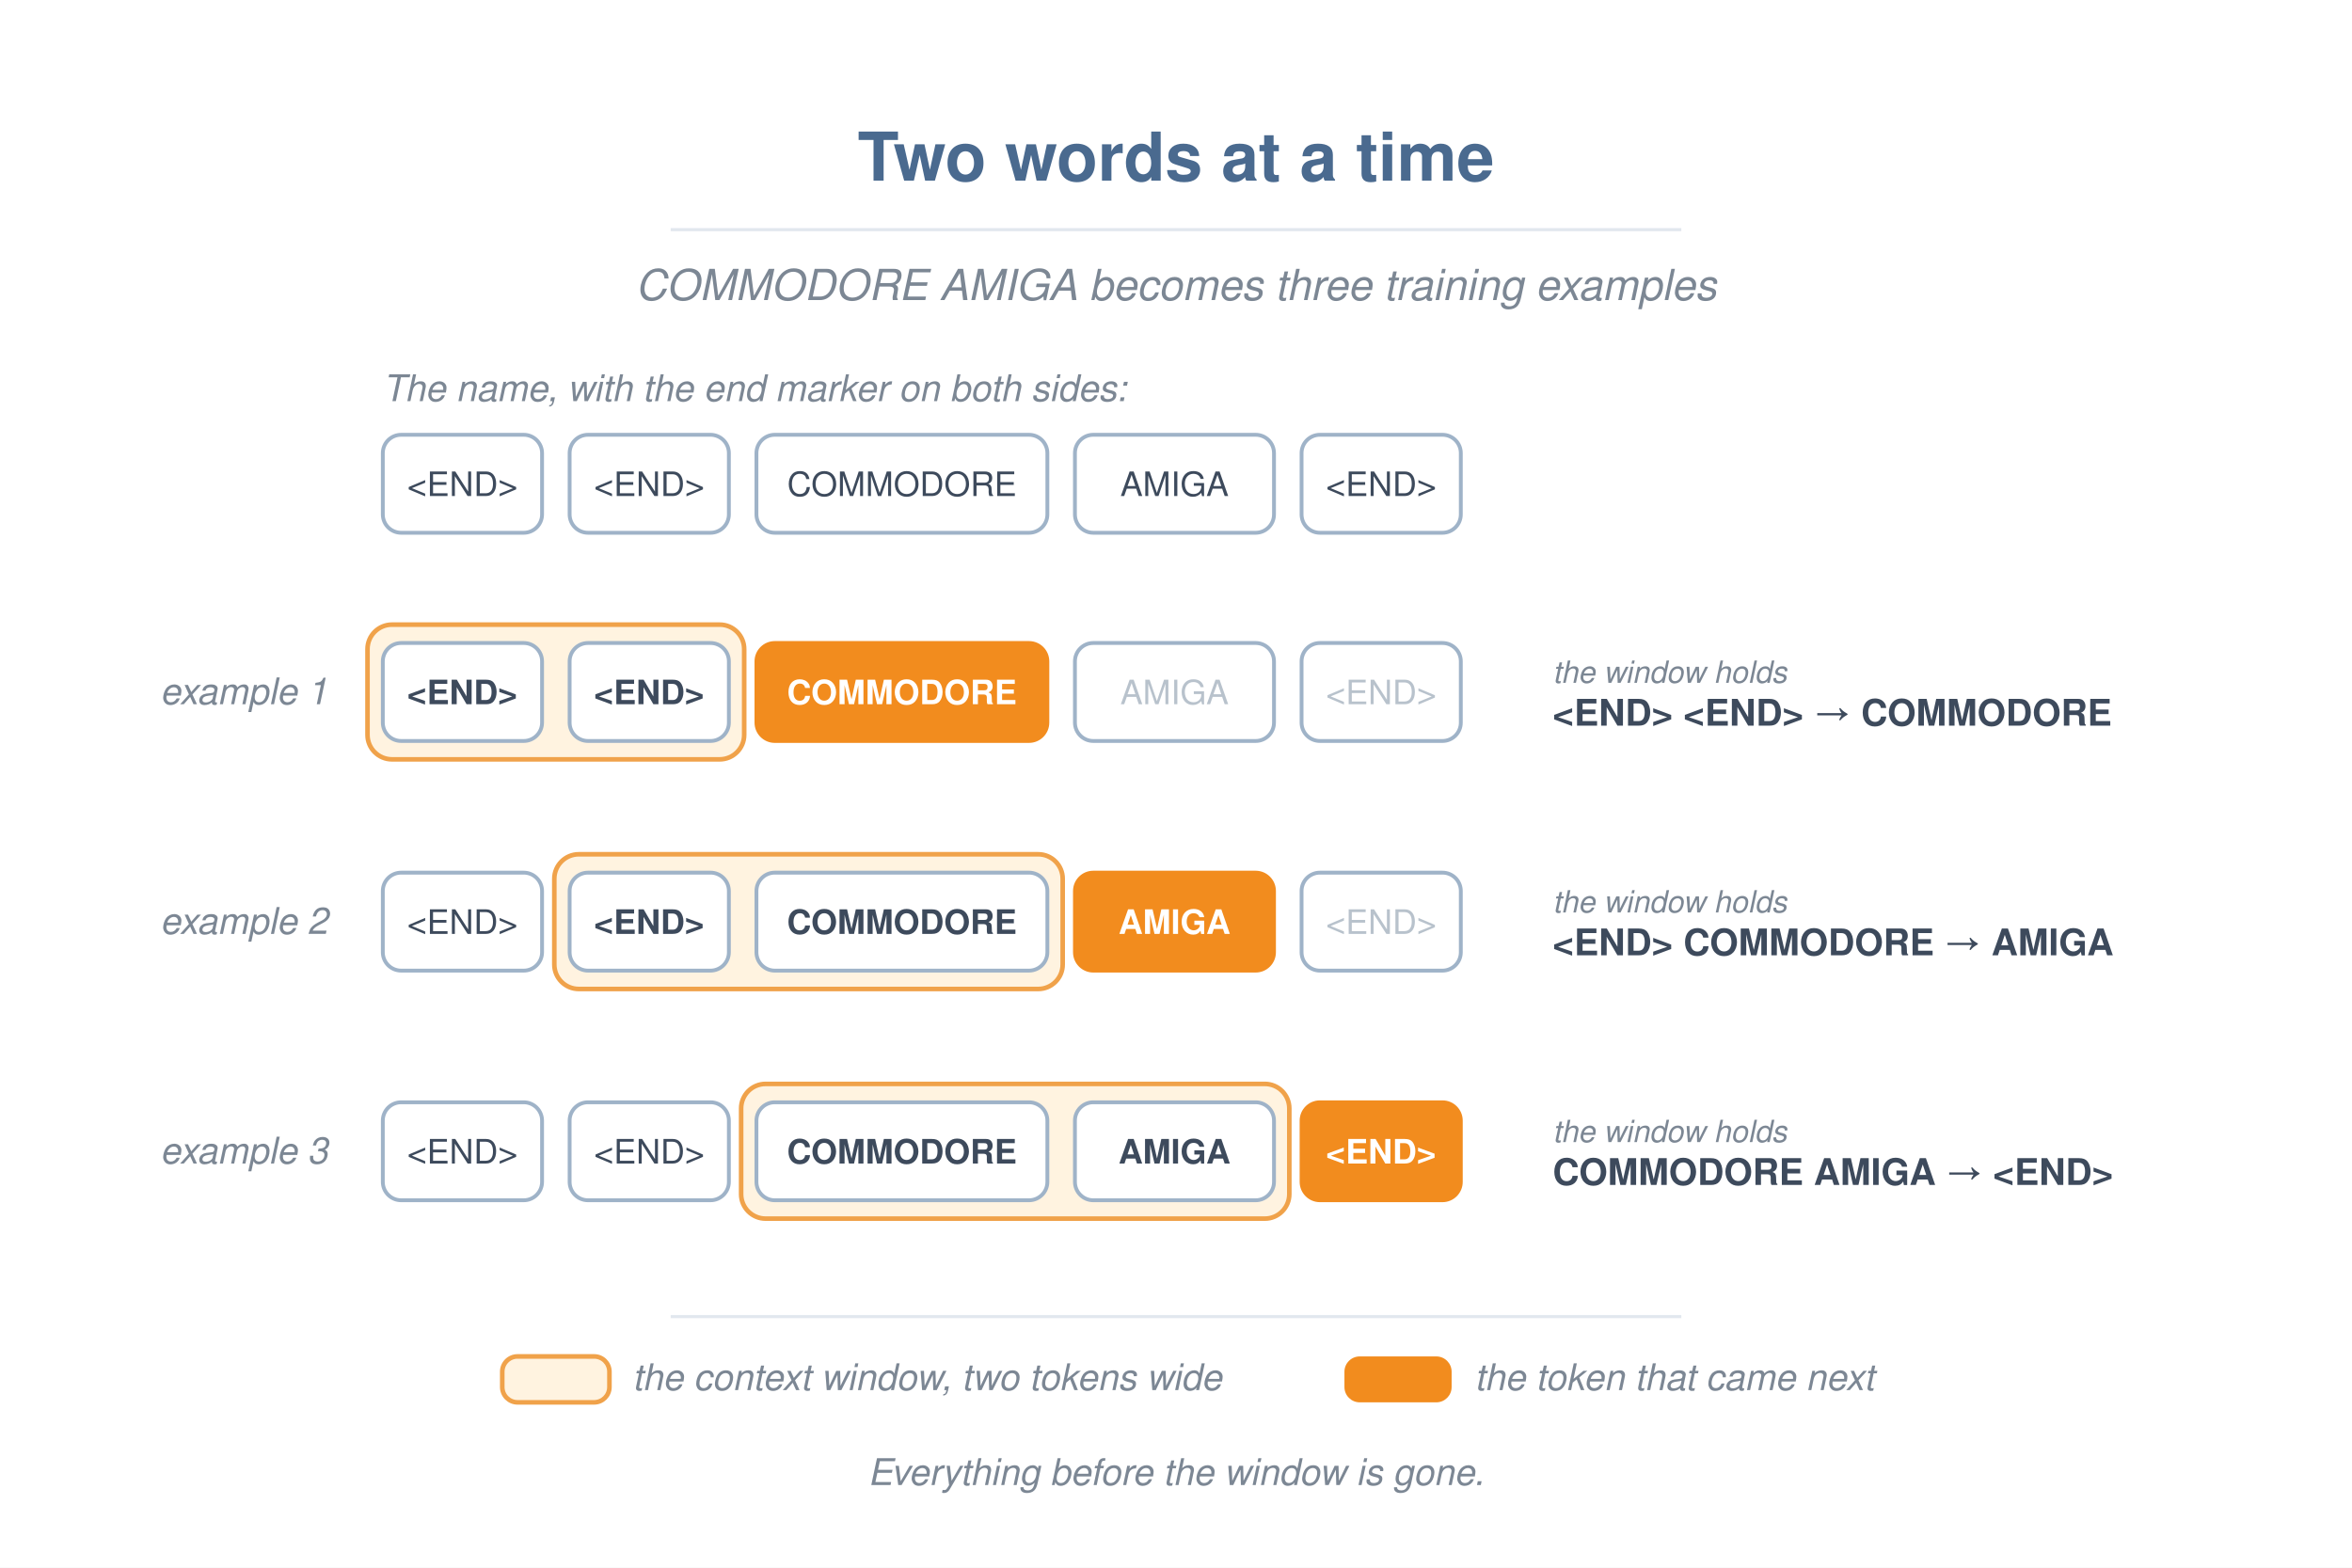
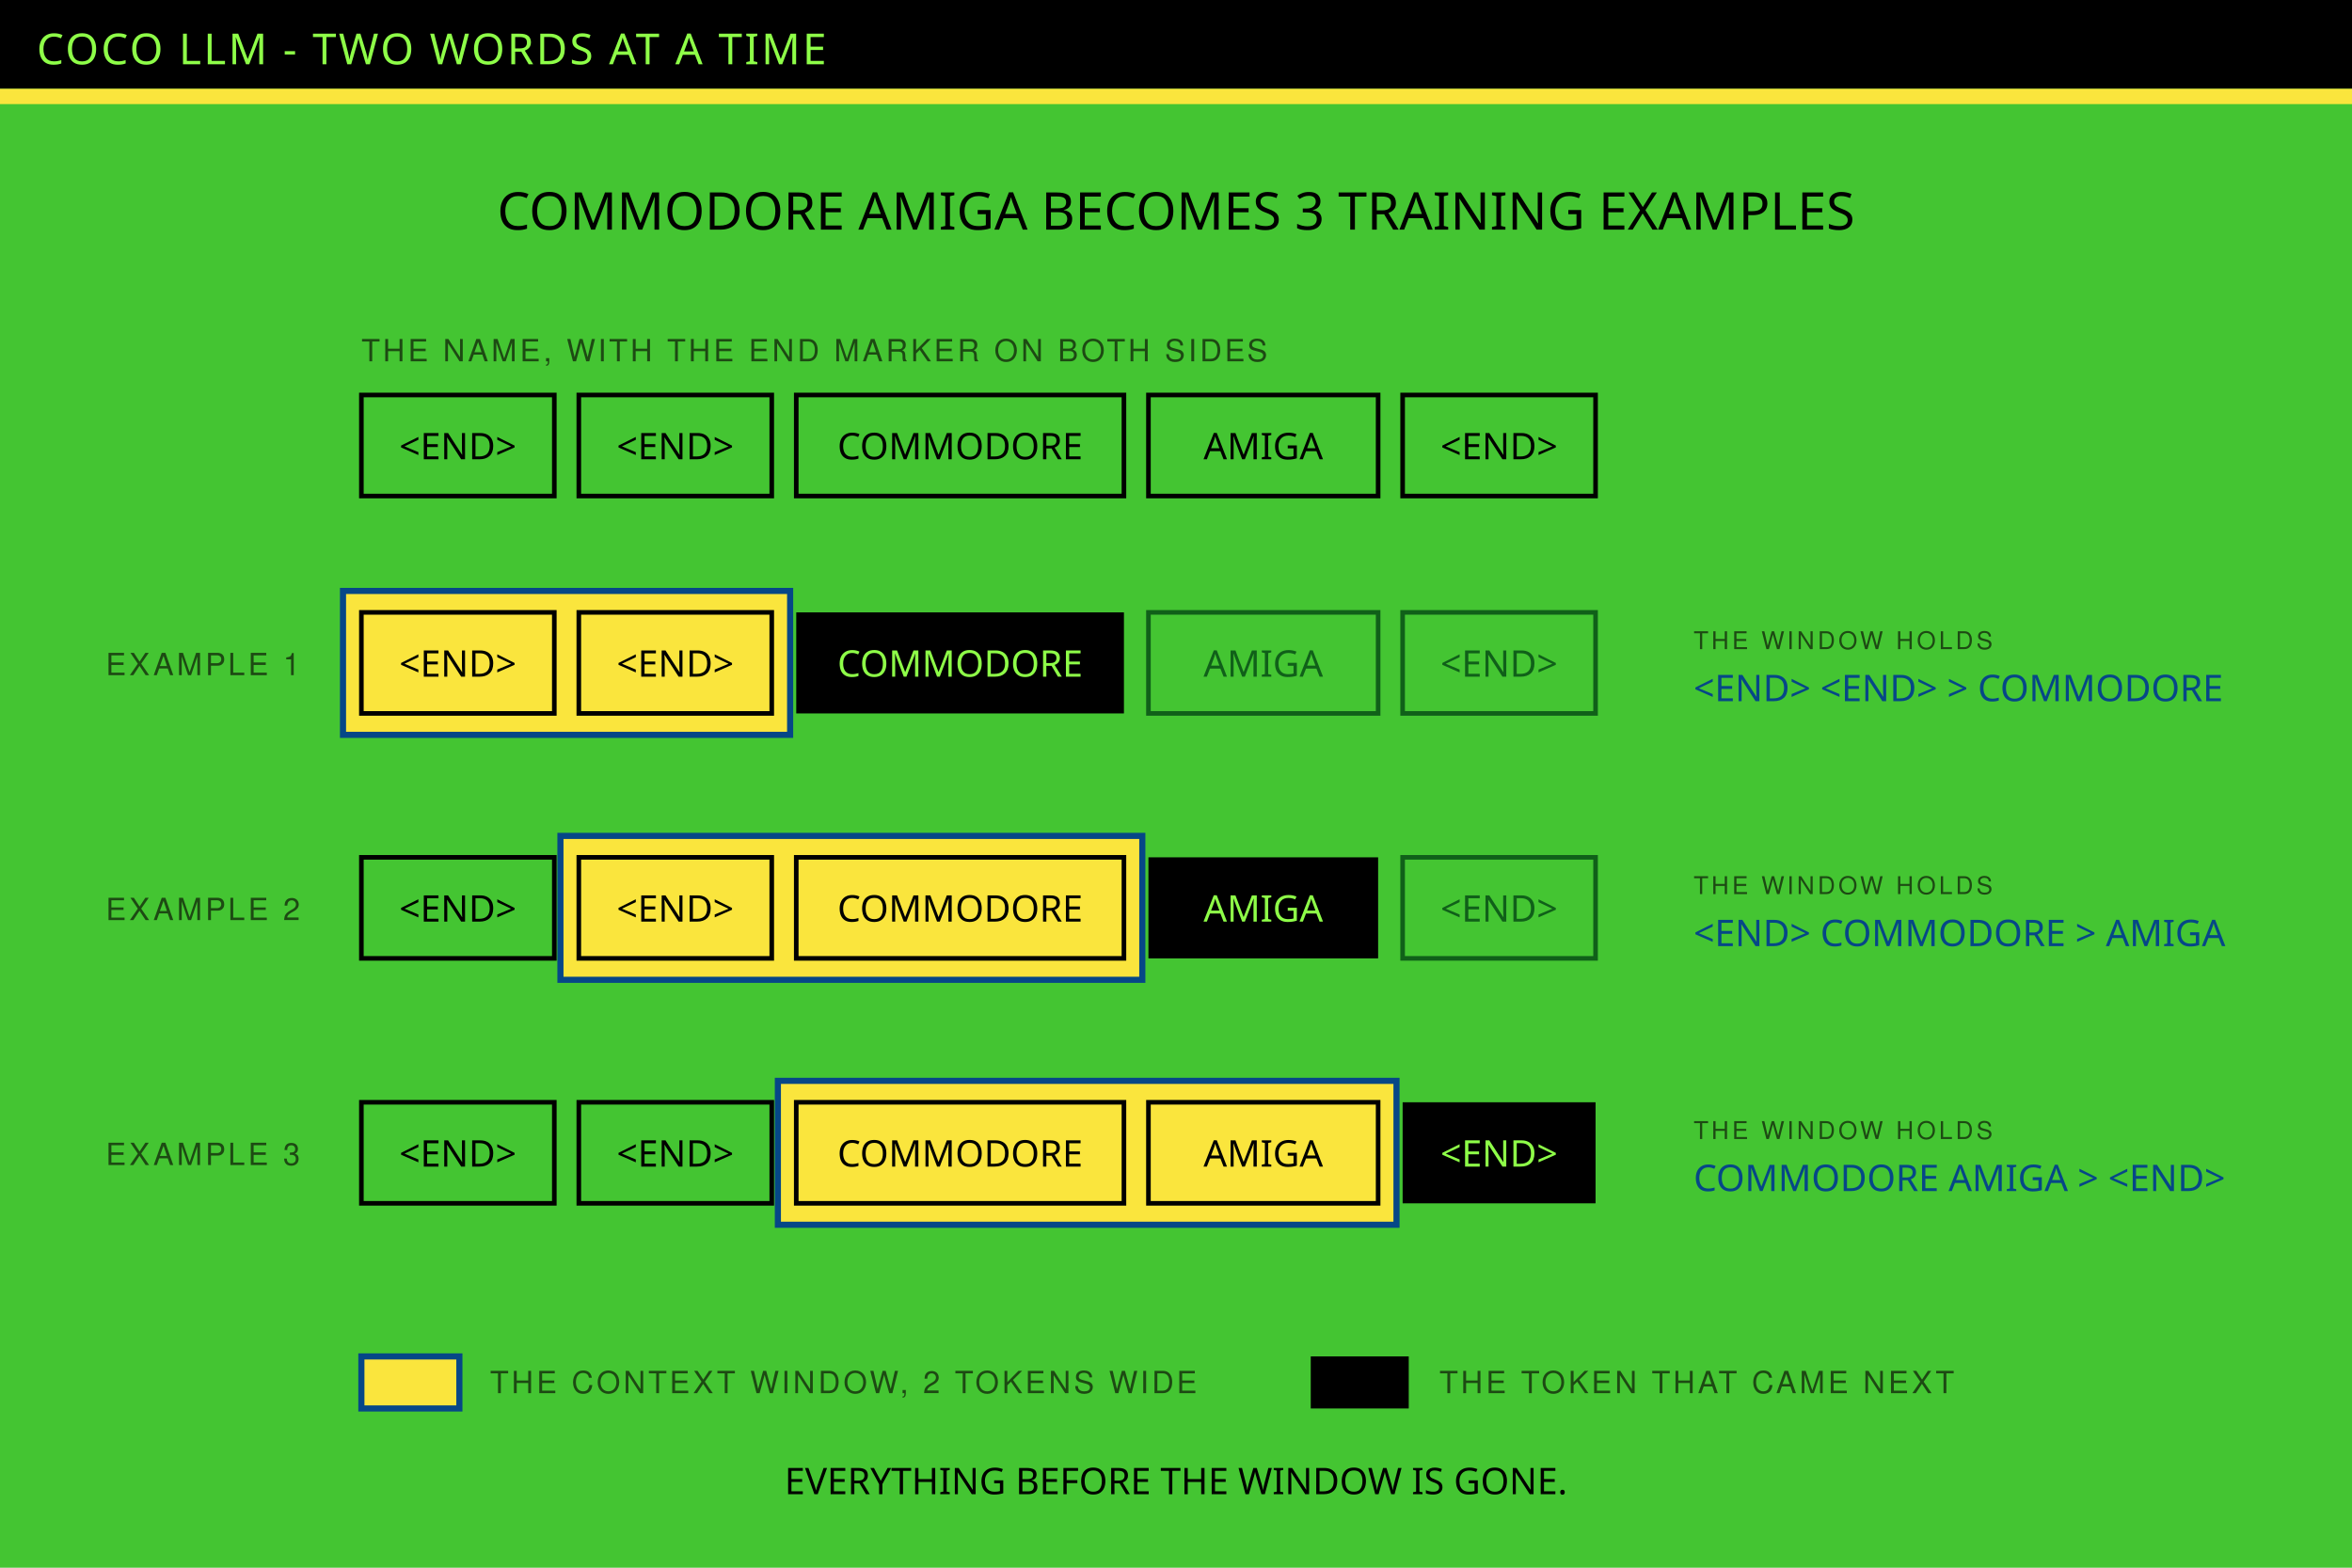
- <svg xmlns="http://www.w3.org/2000/svg" width="1536" height="1024" viewBox="0 0 1536 1024" font-family="Helvetica Neue, Helvetica, Arial, sans-serif">
-   <rect width="1536" height="1024" fill="#ffffff" />
-   <text x="768.0" y="118" font-size="44" fill="#4a6a8f" font-weight="bold" text-anchor="middle" font-style="normal">Two words at a time</text>
-   <line x1="438.0" y1="150" x2="1098.0" y2="150" stroke="#e1e7ee" stroke-width="2" />
-   <text x="768.0" y="196" font-size="28" fill="#7c8794" font-weight="normal" text-anchor="middle" font-style="italic">COMMODORE AMIGA becomes three training examples</text>
-   <text x="250" y="262" font-size="24" fill="#7c8794" font-weight="normal" text-anchor="start" font-style="italic">The name, with the end marker on both sides:</text>
-   <rect x="250" y="284" width="104" height="64" rx="12" fill="#ffffff" stroke="#9fb3c8" stroke-width="2.5" />
-   <text x="302.0" y="324.0" font-size="22" fill="#3d4a5c" font-weight="normal" text-anchor="middle" font-style="normal">&lt;END&gt;</text>
-   <rect x="372" y="284" width="104" height="64" rx="12" fill="#ffffff" stroke="#9fb3c8" stroke-width="2.5" />
-   <text x="424.0" y="324.0" font-size="22" fill="#3d4a5c" font-weight="normal" text-anchor="middle" font-style="normal">&lt;END&gt;</text>
-   <rect x="494" y="284" width="190" height="64" rx="12" fill="#ffffff" stroke="#9fb3c8" stroke-width="2.5" />
-   <text x="589.0" y="324.0" font-size="22" fill="#3d4a5c" font-weight="normal" text-anchor="middle" font-style="normal">COMMODORE</text>
-   <rect x="702" y="284" width="130" height="64" rx="12" fill="#ffffff" stroke="#9fb3c8" stroke-width="2.5" />
-   <text x="767.0" y="324.0" font-size="22" fill="#3d4a5c" font-weight="normal" text-anchor="middle" font-style="normal">AMIGA</text>
-   <rect x="850" y="284" width="104" height="64" rx="12" fill="#ffffff" stroke="#9fb3c8" stroke-width="2.5" />
-   <text x="902.0" y="324.0" font-size="22" fill="#3d4a5c" font-weight="normal" text-anchor="middle" font-style="normal">&lt;END&gt;</text>
-   <rect x="240" y="408" width="246" height="88" rx="16" fill="#fff3e0" stroke="#f0a24a" stroke-width="3" />
-   <rect x="250" y="420" width="104" height="64" rx="12" fill="#ffffff" stroke="#9fb3c8" stroke-width="2.5" />
-   <text x="302.0" y="460.0" font-size="22" fill="#3d4a5c" font-weight="bold" text-anchor="middle" font-style="normal">&lt;END&gt;</text>
-   <rect x="372" y="420" width="104" height="64" rx="12" fill="#ffffff" stroke="#9fb3c8" stroke-width="2.5" />
-   <text x="424.0" y="460.0" font-size="22" fill="#3d4a5c" font-weight="bold" text-anchor="middle" font-style="normal">&lt;END&gt;</text>
-   <rect x="494" y="420" width="190" height="64" rx="12" fill="#f28c1e" stroke="#f28c1e" stroke-width="2.5" />
-   <text x="589.0" y="460.0" font-size="22" fill="#ffffff" font-weight="bold" text-anchor="middle" font-style="normal">COMMODORE</text>
-   <rect x="702" y="420" width="130" height="64" rx="12" fill="#ffffff" stroke="#9fb3c8" stroke-width="2.5" />
-   <text x="767.0" y="460.0" font-size="22" fill="#b8c2cc" font-weight="normal" text-anchor="middle" font-style="normal">AMIGA</text>
-   <rect x="850" y="420" width="104" height="64" rx="12" fill="#ffffff" stroke="#9fb3c8" stroke-width="2.5" />
-   <text x="902.0" y="460.0" font-size="22" fill="#b8c2cc" font-weight="normal" text-anchor="middle" font-style="normal">&lt;END&gt;</text>
-   <text x="214" y="460.0" font-size="24" fill="#7c8794" font-weight="normal" text-anchor="end" font-style="italic">example 1</text>
-   <text x="1014" y="446" font-size="20" fill="#7c8794" font-weight="normal" text-anchor="start" font-style="italic">the window holds</text>
-   <text x="1014" y="474" font-size="24" fill="#3d4a5c" font-weight="bold" text-anchor="start" font-style="normal">&lt;END&gt; &lt;END&gt;  →  COMMODORE</text>
-   <rect x="362" y="558" width="332" height="88" rx="16" fill="#fff3e0" stroke="#f0a24a" stroke-width="3" />
-   <rect x="250" y="570" width="104" height="64" rx="12" fill="#ffffff" stroke="#9fb3c8" stroke-width="2.5" />
-   <text x="302.0" y="610.0" font-size="22" fill="#3d4a5c" font-weight="normal" text-anchor="middle" font-style="normal">&lt;END&gt;</text>
-   <rect x="372" y="570" width="104" height="64" rx="12" fill="#ffffff" stroke="#9fb3c8" stroke-width="2.5" />
-   <text x="424.0" y="610.0" font-size="22" fill="#3d4a5c" font-weight="bold" text-anchor="middle" font-style="normal">&lt;END&gt;</text>
-   <rect x="494" y="570" width="190" height="64" rx="12" fill="#ffffff" stroke="#9fb3c8" stroke-width="2.5" />
-   <text x="589.0" y="610.0" font-size="22" fill="#3d4a5c" font-weight="bold" text-anchor="middle" font-style="normal">COMMODORE</text>
-   <rect x="702" y="570" width="130" height="64" rx="12" fill="#f28c1e" stroke="#f28c1e" stroke-width="2.5" />
-   <text x="767.0" y="610.0" font-size="22" fill="#ffffff" font-weight="bold" text-anchor="middle" font-style="normal">AMIGA</text>
-   <rect x="850" y="570" width="104" height="64" rx="12" fill="#ffffff" stroke="#9fb3c8" stroke-width="2.5" />
-   <text x="902.0" y="610.0" font-size="22" fill="#b8c2cc" font-weight="normal" text-anchor="middle" font-style="normal">&lt;END&gt;</text>
-   <text x="214" y="610.0" font-size="24" fill="#7c8794" font-weight="normal" text-anchor="end" font-style="italic">example 2</text>
-   <text x="1014" y="596" font-size="20" fill="#7c8794" font-weight="normal" text-anchor="start" font-style="italic">the window holds</text>
-   <text x="1014" y="624" font-size="24" fill="#3d4a5c" font-weight="bold" text-anchor="start" font-style="normal">&lt;END&gt; COMMODORE  →  AMIGA</text>
-   <rect x="484" y="708" width="358" height="88" rx="16" fill="#fff3e0" stroke="#f0a24a" stroke-width="3" />
-   <rect x="250" y="720" width="104" height="64" rx="12" fill="#ffffff" stroke="#9fb3c8" stroke-width="2.5" />
-   <text x="302.0" y="760.0" font-size="22" fill="#3d4a5c" font-weight="normal" text-anchor="middle" font-style="normal">&lt;END&gt;</text>
-   <rect x="372" y="720" width="104" height="64" rx="12" fill="#ffffff" stroke="#9fb3c8" stroke-width="2.5" />
-   <text x="424.0" y="760.0" font-size="22" fill="#3d4a5c" font-weight="normal" text-anchor="middle" font-style="normal">&lt;END&gt;</text>
-   <rect x="494" y="720" width="190" height="64" rx="12" fill="#ffffff" stroke="#9fb3c8" stroke-width="2.5" />
-   <text x="589.0" y="760.0" font-size="22" fill="#3d4a5c" font-weight="bold" text-anchor="middle" font-style="normal">COMMODORE</text>
-   <rect x="702" y="720" width="130" height="64" rx="12" fill="#ffffff" stroke="#9fb3c8" stroke-width="2.5" />
-   <text x="767.0" y="760.0" font-size="22" fill="#3d4a5c" font-weight="bold" text-anchor="middle" font-style="normal">AMIGA</text>
-   <rect x="850" y="720" width="104" height="64" rx="12" fill="#f28c1e" stroke="#f28c1e" stroke-width="2.5" />
-   <text x="902.0" y="760.0" font-size="22" fill="#ffffff" font-weight="bold" text-anchor="middle" font-style="normal">&lt;END&gt;</text>
-   <text x="214" y="760.0" font-size="24" fill="#7c8794" font-weight="normal" text-anchor="end" font-style="italic">example 3</text>
-   <text x="1014" y="746" font-size="20" fill="#7c8794" font-weight="normal" text-anchor="start" font-style="italic">the window holds</text>
-   <text x="1014" y="774" font-size="24" fill="#3d4a5c" font-weight="bold" text-anchor="start" font-style="normal">COMMODORE AMIGA  →  &lt;END&gt;</text>
-   <line x1="438.0" y1="860" x2="1098.0" y2="860" stroke="#e1e7ee" stroke-width="2" />
-   <rect x="328.0" y="886" width="70" height="30" rx="10" fill="#fff3e0" stroke="#f0a24a" stroke-width="3" />
-   <text x="413.0" y="908" font-size="24" fill="#7c8794" font-weight="normal" text-anchor="start" font-style="italic">the context window, two tokens wide</text>
-   <rect x="878.0" y="886" width="70" height="30" rx="10" fill="#f28c1e" />
-   <text x="963.0" y="908" font-size="24" fill="#7c8794" font-weight="normal" text-anchor="start" font-style="italic">the token that came next</text>
-   <text x="768.0" y="970" font-size="24" fill="#7c8794" font-weight="normal" text-anchor="middle" font-style="italic">Everything before the window is gone.</text>
+ <svg xmlns="http://www.w3.org/2000/svg" width="1536" height="1024" viewBox="0 0 1536 1024">
+   <rect width="1536" height="1024" fill="#44C532" />
+   <rect x="0" y="0" width="1536" height="58" fill="#000000" />
+   <rect x="0" y="58" width="1536" height="10" fill="#FAE53D" />
+   <text x="24" y="42" font-family="Hot CoCo" font-size="28" fill="#8EFF48" text-anchor="start" font-weight="normal" letter-spacing="1.5" font-style="normal">COCO LLM - TWO WORDS AT A TIME</text>
+   <text x="768.0" y="150" font-family="Hot CoCo" font-size="34" fill="#000000" text-anchor="middle" font-weight="normal" letter-spacing="0" font-style="normal">COMMODORE AMIGA BECOMES 3 TRAINING EXAMPLES</text>
+   <text x="236" y="236" font-family="Helvetica Neue, Helvetica, Arial, sans-serif" font-size="20" fill="#1D4A13" text-anchor="start" font-weight="normal" letter-spacing="2" font-style="normal">THE NAME, WITH THE END MARKER ON BOTH SIDES</text>
+   <rect x="236" y="258" width="126" height="66" fill="none" stroke="#000000" stroke-width="3" />
+   <text x="299.0" y="300.0" font-family="Hot CoCo" font-size="24" fill="#000000" text-anchor="middle" font-weight="normal" letter-spacing="0" font-style="normal">&lt;END&gt;</text>
+   <rect x="378" y="258" width="126" height="66" fill="none" stroke="#000000" stroke-width="3" />
+   <text x="441.0" y="300.0" font-family="Hot CoCo" font-size="24" fill="#000000" text-anchor="middle" font-weight="normal" letter-spacing="0" font-style="normal">&lt;END&gt;</text>
+   <rect x="520" y="258" width="214" height="66" fill="none" stroke="#000000" stroke-width="3" />
+   <text x="627.0" y="300.0" font-family="Hot CoCo" font-size="24" fill="#000000" text-anchor="middle" font-weight="normal" letter-spacing="0" font-style="normal">COMMODORE</text>
+   <rect x="750" y="258" width="150" height="66" fill="none" stroke="#000000" stroke-width="3" />
+   <text x="825.0" y="300.0" font-family="Hot CoCo" font-size="24" fill="#000000" text-anchor="middle" font-weight="normal" letter-spacing="0" font-style="normal">AMIGA</text>
+   <rect x="916" y="258" width="126" height="66" fill="none" stroke="#000000" stroke-width="3" />
+   <text x="979.0" y="300.0" font-family="Hot CoCo" font-size="24" fill="#000000" text-anchor="middle" font-weight="normal" letter-spacing="0" font-style="normal">&lt;END&gt;</text>
+   <rect x="224" y="386" width="292" height="94" fill="#FAE53D" stroke="#064787" stroke-width="4" />
+   <rect x="236" y="400" width="126" height="66" fill="#FAE53D" stroke="#000000" stroke-width="3" />
+   <text x="299.0" y="442.0" font-family="Hot CoCo" font-size="24" fill="#000000" text-anchor="middle" font-weight="normal" letter-spacing="0" font-style="normal">&lt;END&gt;</text>
+   <rect x="378" y="400" width="126" height="66" fill="#FAE53D" stroke="#000000" stroke-width="3" />
+   <text x="441.0" y="442.0" font-family="Hot CoCo" font-size="24" fill="#000000" text-anchor="middle" font-weight="normal" letter-spacing="0" font-style="normal">&lt;END&gt;</text>
+   <rect x="520" y="400" width="214" height="66" fill="#000000" />
+   <text x="627.0" y="442.0" font-family="Hot CoCo" font-size="24" fill="#8EFF48" text-anchor="middle" font-weight="normal" letter-spacing="0" font-style="normal">COMMODORE</text>
+   <rect x="750" y="400" width="150" height="66" fill="none" stroke="#106019" stroke-width="3" />
+   <text x="825.0" y="442.0" font-family="Hot CoCo" font-size="24" fill="#106019" text-anchor="middle" font-weight="normal" letter-spacing="0" font-style="normal">AMIGA</text>
+   <rect x="916" y="400" width="126" height="66" fill="none" stroke="#106019" stroke-width="3" />
+   <text x="979.0" y="442.0" font-family="Hot CoCo" font-size="24" fill="#106019" text-anchor="middle" font-weight="normal" letter-spacing="0" font-style="normal">&lt;END&gt;</text>
+   <text x="196" y="441.0" font-family="Helvetica Neue, Helvetica, Arial, sans-serif" font-size="20" fill="#1D4A13" text-anchor="end" font-weight="normal" letter-spacing="2" font-style="normal">EXAMPLE 1</text>
+   <text x="1106" y="424" font-family="Helvetica Neue, Helvetica, Arial, sans-serif" font-size="16" fill="#1D4A13" text-anchor="start" font-weight="normal" letter-spacing="2" font-style="normal">THE WINDOW HOLDS</text>
+   <text x="1106" y="458" font-family="Hot CoCo" font-size="24" fill="#064787" text-anchor="start" font-weight="normal" letter-spacing="0" font-style="normal">&lt;END&gt; &lt;END&gt; &gt; COMMODORE</text>
+   <rect x="366" y="546" width="380" height="94" fill="#FAE53D" stroke="#064787" stroke-width="4" />
+   <rect x="236" y="560" width="126" height="66" fill="none" stroke="#000000" stroke-width="3" />
+   <text x="299.0" y="602.0" font-family="Hot CoCo" font-size="24" fill="#000000" text-anchor="middle" font-weight="normal" letter-spacing="0" font-style="normal">&lt;END&gt;</text>
+   <rect x="378" y="560" width="126" height="66" fill="#FAE53D" stroke="#000000" stroke-width="3" />
+   <text x="441.0" y="602.0" font-family="Hot CoCo" font-size="24" fill="#000000" text-anchor="middle" font-weight="normal" letter-spacing="0" font-style="normal">&lt;END&gt;</text>
+   <rect x="520" y="560" width="214" height="66" fill="#FAE53D" stroke="#000000" stroke-width="3" />
+   <text x="627.0" y="602.0" font-family="Hot CoCo" font-size="24" fill="#000000" text-anchor="middle" font-weight="normal" letter-spacing="0" font-style="normal">COMMODORE</text>
+   <rect x="750" y="560" width="150" height="66" fill="#000000" />
+   <text x="825.0" y="602.0" font-family="Hot CoCo" font-size="24" fill="#8EFF48" text-anchor="middle" font-weight="normal" letter-spacing="0" font-style="normal">AMIGA</text>
+   <rect x="916" y="560" width="126" height="66" fill="none" stroke="#106019" stroke-width="3" />
+   <text x="979.0" y="602.0" font-family="Hot CoCo" font-size="24" fill="#106019" text-anchor="middle" font-weight="normal" letter-spacing="0" font-style="normal">&lt;END&gt;</text>
+   <text x="196" y="601.0" font-family="Helvetica Neue, Helvetica, Arial, sans-serif" font-size="20" fill="#1D4A13" text-anchor="end" font-weight="normal" letter-spacing="2" font-style="normal">EXAMPLE 2</text>
+   <text x="1106" y="584" font-family="Helvetica Neue, Helvetica, Arial, sans-serif" font-size="16" fill="#1D4A13" text-anchor="start" font-weight="normal" letter-spacing="2" font-style="normal">THE WINDOW HOLDS</text>
+   <text x="1106" y="618" font-family="Hot CoCo" font-size="24" fill="#064787" text-anchor="start" font-weight="normal" letter-spacing="0" font-style="normal">&lt;END&gt; COMMODORE &gt; AMIGA</text>
+   <rect x="508" y="706" width="404" height="94" fill="#FAE53D" stroke="#064787" stroke-width="4" />
+   <rect x="236" y="720" width="126" height="66" fill="none" stroke="#000000" stroke-width="3" />
+   <text x="299.0" y="762.0" font-family="Hot CoCo" font-size="24" fill="#000000" text-anchor="middle" font-weight="normal" letter-spacing="0" font-style="normal">&lt;END&gt;</text>
+   <rect x="378" y="720" width="126" height="66" fill="none" stroke="#000000" stroke-width="3" />
+   <text x="441.0" y="762.0" font-family="Hot CoCo" font-size="24" fill="#000000" text-anchor="middle" font-weight="normal" letter-spacing="0" font-style="normal">&lt;END&gt;</text>
+   <rect x="520" y="720" width="214" height="66" fill="#FAE53D" stroke="#000000" stroke-width="3" />
+   <text x="627.0" y="762.0" font-family="Hot CoCo" font-size="24" fill="#000000" text-anchor="middle" font-weight="normal" letter-spacing="0" font-style="normal">COMMODORE</text>
+   <rect x="750" y="720" width="150" height="66" fill="#FAE53D" stroke="#000000" stroke-width="3" />
+   <text x="825.0" y="762.0" font-family="Hot CoCo" font-size="24" fill="#000000" text-anchor="middle" font-weight="normal" letter-spacing="0" font-style="normal">AMIGA</text>
+   <rect x="916" y="720" width="126" height="66" fill="#000000" />
+   <text x="979.0" y="762.0" font-family="Hot CoCo" font-size="24" fill="#8EFF48" text-anchor="middle" font-weight="normal" letter-spacing="0" font-style="normal">&lt;END&gt;</text>
+   <text x="196" y="761.0" font-family="Helvetica Neue, Helvetica, Arial, sans-serif" font-size="20" fill="#1D4A13" text-anchor="end" font-weight="normal" letter-spacing="2" font-style="normal">EXAMPLE 3</text>
+   <text x="1106" y="744" font-family="Helvetica Neue, Helvetica, Arial, sans-serif" font-size="16" fill="#1D4A13" text-anchor="start" font-weight="normal" letter-spacing="2" font-style="normal">THE WINDOW HOLDS</text>
+   <text x="1106" y="778" font-family="Hot CoCo" font-size="24" fill="#064787" text-anchor="start" font-weight="normal" letter-spacing="0" font-style="normal">COMMODORE AMIGA &gt; &lt;END&gt;</text>
+   <rect x="236" y="886" width="64" height="34" fill="#FAE53D" stroke="#064787" stroke-width="4" />
+   <text x="320" y="910" font-family="Helvetica Neue, Helvetica, Arial, sans-serif" font-size="20" fill="#1D4A13" text-anchor="start" font-weight="normal" letter-spacing="2" font-style="normal">THE CONTEXT WINDOW, 2 TOKENS WIDE</text>
+   <rect x="856" y="886" width="64" height="34" fill="#000000" />
+   <text x="940" y="910" font-family="Helvetica Neue, Helvetica, Arial, sans-serif" font-size="20" fill="#1D4A13" text-anchor="start" font-weight="normal" letter-spacing="2" font-style="normal">THE TOKEN THAT CAME NEXT</text>
+   <text x="768.0" y="976" font-family="Hot CoCo" font-size="24" fill="#000000" text-anchor="middle" font-weight="normal" letter-spacing="0" font-style="normal">EVERYTHING BEFORE THE WINDOW IS GONE.</text>
</svg>
